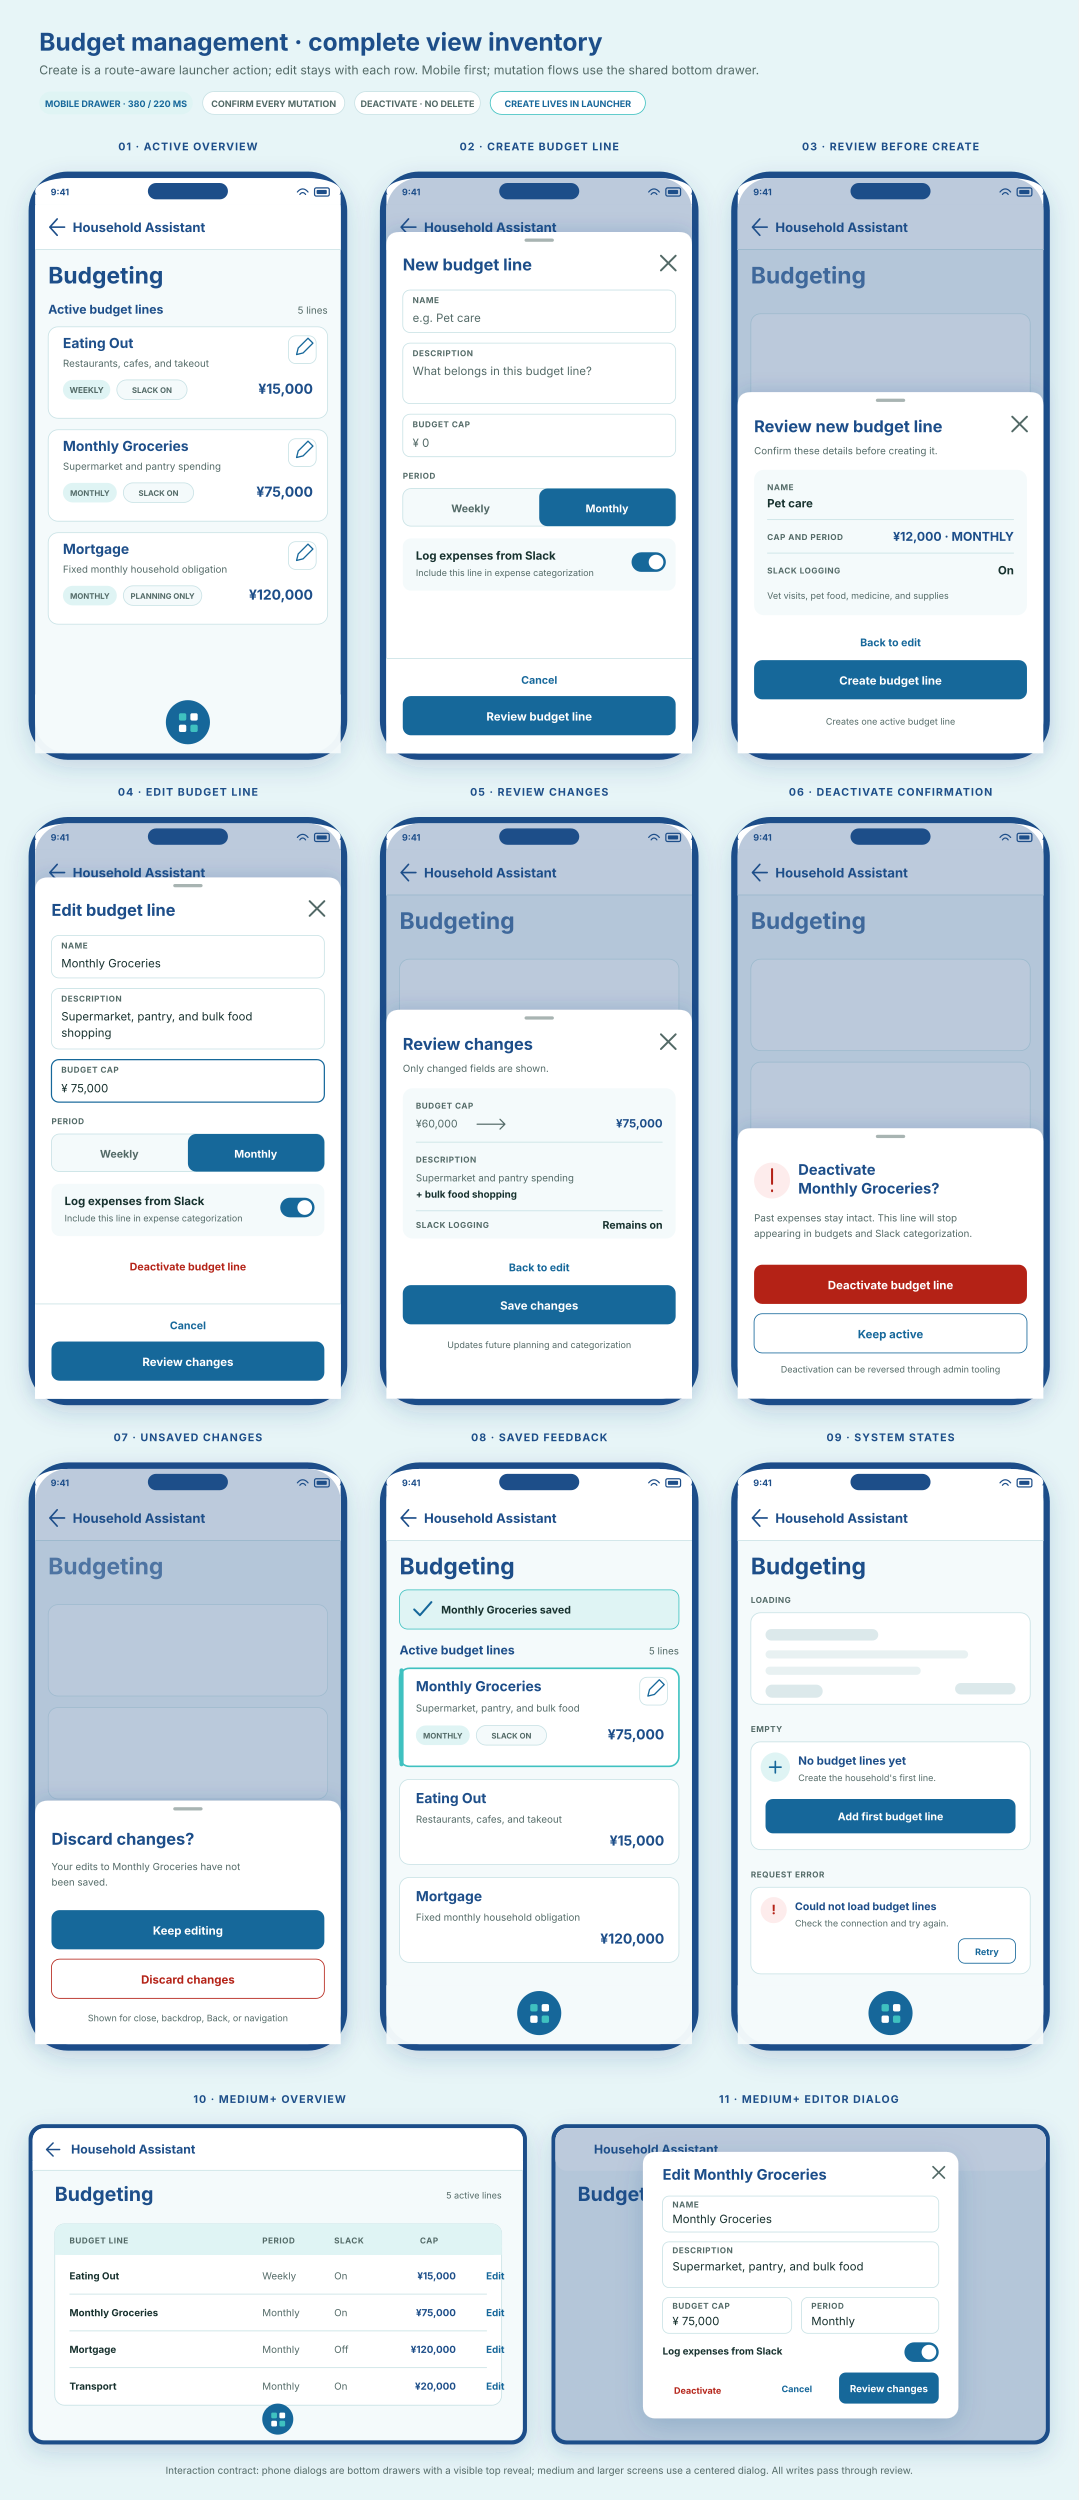
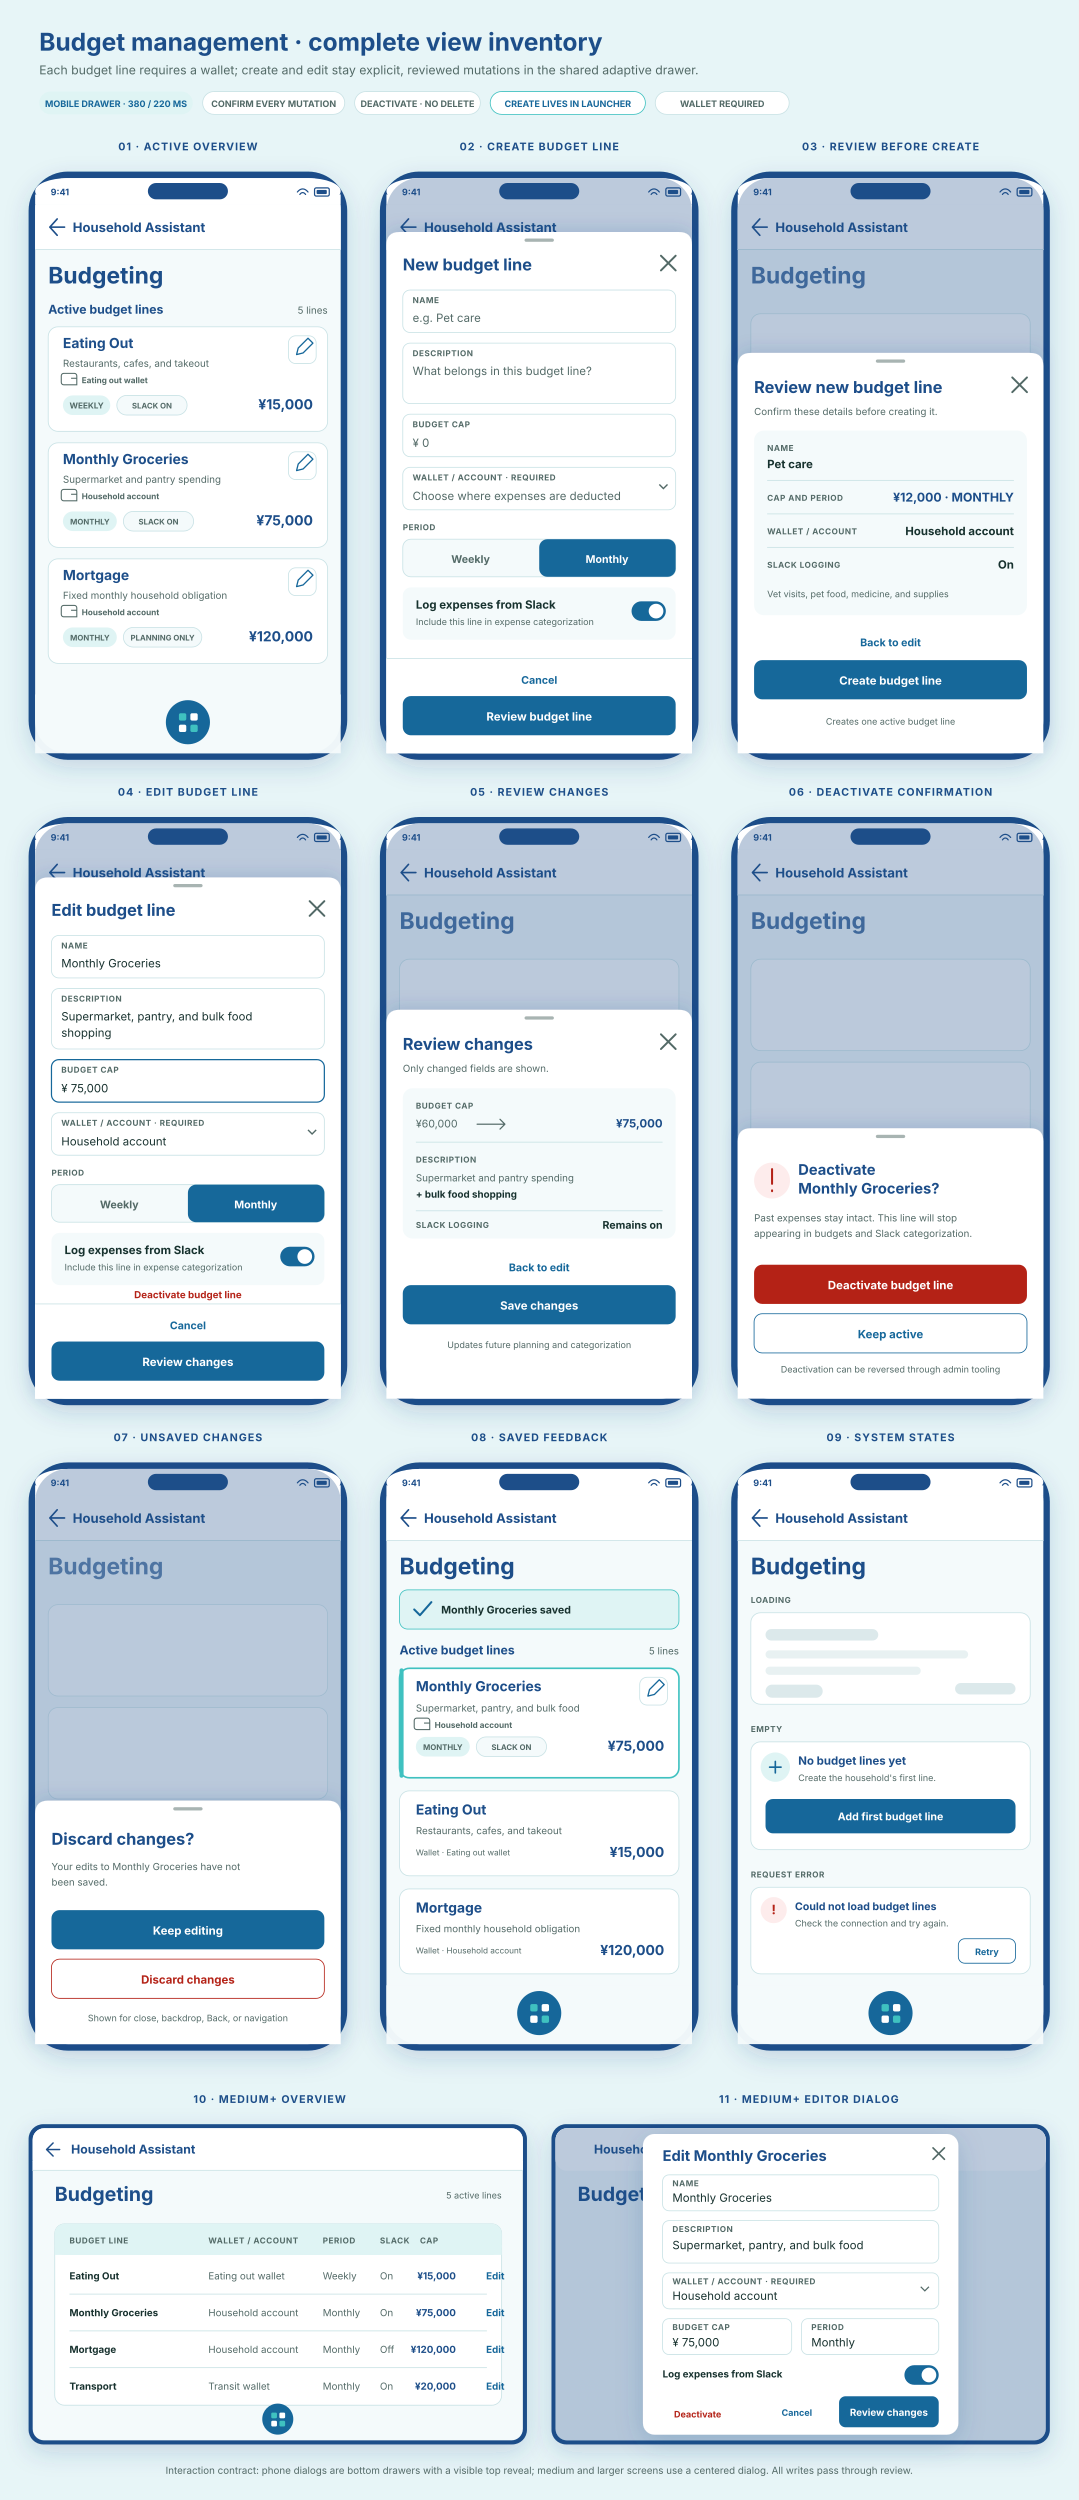
<svg xmlns="http://www.w3.org/2000/svg" width="1320" height="3060" viewBox="0 0 1320 3060" role="img" aria-labelledby="title description">
  <defs>
    <filter id="phone-shadow" x="-20%" y="-10%" width="140%" height="130%">
      <feDropShadow dx="0" dy="10" stdDeviation="14" flood-color="#1D4E89" flood-opacity="0.18" />
    </filter>
    <filter id="sheet-shadow" x="-15%" y="-20%" width="130%" height="150%">
      <feDropShadow dx="0" dy="-5" stdDeviation="10" flood-color="#1D4E89" flood-opacity="0.14" />
    </filter>
    <filter id="dialog-shadow" x="-20%" y="-20%" width="140%" height="160%">
      <feDropShadow dx="0" dy="8" stdDeviation="16" flood-color="#1D4E89" flood-opacity="0.20" />
    </filter>
    <g id="phone-shell">
      <rect x="0" y="0" width="390" height="720" rx="48" fill="#1D4E89" filter="url(#phone-shadow)" />
      <rect x="8" y="8" width="374" height="704" rx="40" fill="#F4FAFB" />
      <rect x="8" y="8" width="374" height="32" rx="40" fill="#FFFFFF" />
      <rect x="8" y="28" width="374" height="12" fill="#FFFFFF" />
      <text x="27" y="29" fill="#1D4E89" font-size="11" font-weight="700">9:41</text>
      <g fill="none" stroke="#1D4E89" stroke-width="1.5" stroke-linecap="round">
        <path d="M329 25c4-5 9-5 13 0" />
        <path d="M332 28c2-3 5-3 7 0" />
        <rect x="350" y="20" width="18" height="10" rx="2" />
      </g>
      <rect x="352.5" y="22.5" width="12.5" height="5" rx="1" fill="#1D4E89" />
      <rect x="8" y="40" width="374" height="56" fill="#FFFFFF" />
      <path d="M35 58 26 68l9 10M27 68h17" fill="none" stroke="#1D4E89" stroke-width="2" stroke-linecap="round" stroke-linejoin="round" />
      <text x="54" y="74" fill="#1D4E89" font-size="16" font-weight="700">Household Assistant</text>
      <line x1="8" y1="95.5" x2="382" y2="95.5" stroke="#C9E2E5" />
      <rect x="146" y="14" width="98" height="20" rx="10" fill="#1D4E89" />
    </g>
    <g id="nav-dock">
      <rect x="8" y="640" width="374" height="72" fill="#F4FAFB" fill-opacity="0.97" />
      <circle cx="195" cy="674" r="27" fill="#16679A" />
      <rect x="184" y="663" width="9" height="9" rx="2" fill="#3FC1C0" />
      <rect x="198" y="663" width="9" height="9" rx="2" fill="#FFFFFF" />
      <rect x="184" y="677" width="9" height="9" rx="2" fill="#FFFFFF" />
      <rect x="198" y="677" width="9" height="9" rx="2" fill="#3FC1C0" />
    </g>
    <g id="budget-underlay">
      <text x="24" y="137" fill="#1D4E89" font-size="28" font-weight="700">Budgeting</text>
      <rect x="24" y="174" width="342" height="112" rx="12" fill="#FFFFFF" stroke="#C9E2E5" />
      <rect x="24" y="300" width="342" height="112" rx="12" fill="#FFFFFF" stroke="#C9E2E5" />
      <rect x="24" y="426" width="342" height="112" rx="12" fill="#FFFFFF" stroke="#C9E2E5" />
    </g>
    <g id="drawer-handle">
      <rect x="177" y="8" width="36" height="4" rx="2" fill="#526966" opacity="0.5" />
    </g>
    <style>
      text { font-family: Inter, system-ui, -apple-system, BlinkMacSystemFont, "Segoe UI", sans-serif; }
      .board-label { fill: #1D4E89; font-size: 13px; font-weight: 700; letter-spacing: 1.25px; }
      .board-note { fill: #526966; font-size: 12px; }
      .heading { fill: #1D4E89; font-weight: 700; }
      .body { fill: #17312E; }
      .secondary { fill: #526966; }
      .field-label { fill: #526966; font-size: 10px; font-weight: 700; letter-spacing: 0.6px; }
      .field-value { fill: #17312E; font-size: 14px; }
      .button-label { font-size: 14px; font-weight: 700; text-anchor: middle; }
    </style>
  </defs>
  <rect width="1320" height="3060" fill="#E7F5F7" />
  <text id="title-visible" x="48" y="62" fill="#1D4E89" font-size="30" font-weight="750">Budget management · complete view inventory</text>
-   <text x="48" y="91" fill="#526966" font-size="15">Create is a route-aware launcher action; edit stays with each row. Mobile first; mutation flows use the shared bottom drawer.</text>
+   <text x="48" y="91" fill="#526966" font-size="15">Each budget line requires a wallet; create and edit stay explicit, reviewed mutations in the shared adaptive drawer.</text>
  <g transform="translate(48 112)">
    <rect width="188" height="28" rx="14" fill="#DFF4F4" />
    <text x="94" y="19" fill="#16679A" font-size="11" font-weight="700" text-anchor="middle">MOBILE DRAWER · 380 / 220 MS</text>
    <rect x="200" width="174" height="28" rx="14" fill="#FFFFFF" stroke="#C9E2E5" />
    <text x="287" y="19" fill="#526966" font-size="11" font-weight="700" text-anchor="middle">CONFIRM EVERY MUTATION</text>
    <rect x="386" width="154" height="28" rx="14" fill="#FFFFFF" stroke="#C9E2E5" />
    <text x="463" y="19" fill="#526966" font-size="11" font-weight="700" text-anchor="middle">DEACTIVATE · NO DELETE</text>
    <rect x="552" width="190" height="28" rx="14" fill="#FFFFFF" stroke="#3FC1C0" />
    <text x="647" y="19" fill="#16679A" font-size="11" font-weight="700" text-anchor="middle">CREATE LIVES IN LAUNCHER</text>
+     <rect x="754" width="164" height="28" rx="14" fill="#FFFFFF" stroke="#C9E2E5" />
+     <text x="836" y="19" fill="#526966" font-size="11" font-weight="700" text-anchor="middle">WALLET REQUIRED</text>
  </g>
  <text class="board-label" x="230" y="184" text-anchor="middle">01 · ACTIVE OVERVIEW</text>
  <text class="board-label" x="660" y="184" text-anchor="middle">02 · CREATE BUDGET LINE</text>
  <text class="board-label" x="1090" y="184" text-anchor="middle">03 · REVIEW BEFORE CREATE</text>
  <g transform="translate(35 210)">
    <use href="#phone-shell" />
    <text x="24" y="137" class="heading" font-size="28">Budgeting</text>
    <text x="24" y="174" class="heading" font-size="15">Active budget lines</text>
    <text x="366" y="174" class="secondary" font-size="12" text-anchor="end">5 lines</text>
    <g>
-       <rect x="24" y="190" width="342" height="112" rx="12" fill="#FFFFFF" stroke="#C9E2E5" />
+       <rect x="24" y="190" width="342" height="128" rx="12" fill="#FFFFFF" stroke="#C9E2E5" />
      <text x="42" y="216" class="heading" font-size="17">Eating Out</text>
      <rect x="318" y="201" width="34" height="34" rx="9" fill="#FFFFFF" stroke="#C9E2E5" />
      <path d="m328 224 2-8 12-12 6 6-12 12-8 2Z" fill="none" stroke="#16679A" stroke-width="1.6" stroke-linejoin="round" />
      <text x="42" y="239" class="secondary" font-size="12">Restaurants, cafes, and takeout</text>
-       <rect x="42" y="255" width="58" height="24" rx="12" fill="#DFF4F4" />
-       <text x="71" y="271" class="secondary" font-size="10" font-weight="700" text-anchor="middle">WEEKLY</text>
-       <rect x="108" y="255" width="86" height="24" rx="12" fill="#F4FAFB" stroke="#C9E2E5" />
-       <text x="151" y="271" class="secondary" font-size="9.5" font-weight="700" text-anchor="middle">SLACK ON</text>
-       <text x="348" y="272" class="heading" font-size="17" text-anchor="end">¥15,000</text>
+       <path d="M43 247h13a3 3 0 0 1 3 3v11H43a3 3 0 0 1-3-3v-8a3 3 0 0 1 3-3Zm9 6h7" fill="none" stroke="#526966" stroke-width="1.3" />
+       <text x="65" y="259" class="secondary" font-size="10" font-weight="650">Eating out wallet</text>
+       <rect x="42" y="274" width="58" height="24" rx="12" fill="#DFF4F4" />
+       <text x="71" y="290" class="secondary" font-size="10" font-weight="700" text-anchor="middle">WEEKLY</text>
+       <rect x="108" y="274" width="86" height="24" rx="12" fill="#F4FAFB" stroke="#C9E2E5" />
+       <text x="151" y="290" class="secondary" font-size="9.5" font-weight="700" text-anchor="middle">SLACK ON</text>
+       <text x="348" y="291" class="heading" font-size="17" text-anchor="end">¥15,000</text>
    </g>
    <g>
-       <rect x="24" y="316" width="342" height="112" rx="12" fill="#FFFFFF" stroke="#C9E2E5" />
-       <text x="42" y="342" class="heading" font-size="17">Monthly Groceries</text>
-       <rect x="318" y="327" width="34" height="34" rx="9" fill="#FFFFFF" stroke="#C9E2E5" />
-       <path d="m328 350 2-8 12-12 6 6-12 12-8 2Z" fill="none" stroke="#16679A" stroke-width="1.6" stroke-linejoin="round" />
-       <text x="42" y="365" class="secondary" font-size="12">Supermarket and pantry spending</text>
-       <rect x="42" y="381" width="66" height="24" rx="12" fill="#DFF4F4" />
-       <text x="75" y="397" class="secondary" font-size="9.5" font-weight="700" text-anchor="middle">MONTHLY</text>
-       <rect x="116" y="381" width="86" height="24" rx="12" fill="#F4FAFB" stroke="#C9E2E5" />
-       <text x="159" y="397" class="secondary" font-size="9.5" font-weight="700" text-anchor="middle">SLACK ON</text>
-       <text x="348" y="398" class="heading" font-size="17" text-anchor="end">¥75,000</text>
+       <rect x="24" y="332" width="342" height="128" rx="12" fill="#FFFFFF" stroke="#C9E2E5" />
+       <text x="42" y="358" class="heading" font-size="17">Monthly Groceries</text>
+       <rect x="318" y="343" width="34" height="34" rx="9" fill="#FFFFFF" stroke="#C9E2E5" />
+       <path d="m328 366 2-8 12-12 6 6-12 12-8 2Z" fill="none" stroke="#16679A" stroke-width="1.6" stroke-linejoin="round" />
+       <text x="42" y="381" class="secondary" font-size="12">Supermarket and pantry spending</text>
+       <path d="M43 389h13a3 3 0 0 1 3 3v11H43a3 3 0 0 1-3-3v-8a3 3 0 0 1 3-3Zm9 6h7" fill="none" stroke="#526966" stroke-width="1.3" />
+       <text x="65" y="401" class="secondary" font-size="10" font-weight="650">Household account</text>
+       <rect x="42" y="416" width="66" height="24" rx="12" fill="#DFF4F4" />
+       <text x="75" y="432" class="secondary" font-size="9.5" font-weight="700" text-anchor="middle">MONTHLY</text>
+       <rect x="116" y="416" width="86" height="24" rx="12" fill="#F4FAFB" stroke="#C9E2E5" />
+       <text x="159" y="432" class="secondary" font-size="9.5" font-weight="700" text-anchor="middle">SLACK ON</text>
+       <text x="348" y="433" class="heading" font-size="17" text-anchor="end">¥75,000</text>
    </g>
    <g>
-       <rect x="24" y="442" width="342" height="112" rx="12" fill="#FFFFFF" stroke="#C9E2E5" />
-       <text x="42" y="468" class="heading" font-size="17">Mortgage</text>
-       <rect x="318" y="453" width="34" height="34" rx="9" fill="#FFFFFF" stroke="#C9E2E5" />
-       <path d="m328 476 2-8 12-12 6 6-12 12-8 2Z" fill="none" stroke="#16679A" stroke-width="1.6" stroke-linejoin="round" />
-       <text x="42" y="491" class="secondary" font-size="12">Fixed monthly household obligation</text>
-       <rect x="42" y="507" width="66" height="24" rx="12" fill="#DFF4F4" />
-       <text x="75" y="523" class="secondary" font-size="9.5" font-weight="700" text-anchor="middle">MONTHLY</text>
-       <rect x="116" y="507" width="96" height="24" rx="12" fill="#F4FAFB" stroke="#C9E2E5" />
-       <text x="164" y="523" class="secondary" font-size="9.5" font-weight="700" text-anchor="middle">PLANNING ONLY</text>
-       <text x="348" y="524" class="heading" font-size="17" text-anchor="end">¥120,000</text>
+       <rect x="24" y="474" width="342" height="128" rx="12" fill="#FFFFFF" stroke="#C9E2E5" />
+       <text x="42" y="500" class="heading" font-size="17">Mortgage</text>
+       <rect x="318" y="485" width="34" height="34" rx="9" fill="#FFFFFF" stroke="#C9E2E5" />
+       <path d="m328 508 2-8 12-12 6 6-12 12-8 2Z" fill="none" stroke="#16679A" stroke-width="1.6" stroke-linejoin="round" />
+       <text x="42" y="523" class="secondary" font-size="12">Fixed monthly household obligation</text>
+       <path d="M43 531h13a3 3 0 0 1 3 3v11H43a3 3 0 0 1-3-3v-8a3 3 0 0 1 3-3Zm9 6h7" fill="none" stroke="#526966" stroke-width="1.3" />
+       <text x="65" y="543" class="secondary" font-size="10" font-weight="650">Household account</text>
+       <rect x="42" y="558" width="66" height="24" rx="12" fill="#DFF4F4" />
+       <text x="75" y="574" class="secondary" font-size="9.5" font-weight="700" text-anchor="middle">MONTHLY</text>
+       <rect x="116" y="558" width="96" height="24" rx="12" fill="#F4FAFB" stroke="#C9E2E5" />
+       <text x="164" y="574" class="secondary" font-size="9.5" font-weight="700" text-anchor="middle">PLANNING ONLY</text>
+       <text x="348" y="575" class="heading" font-size="17" text-anchor="end">¥120,000</text>
    </g>
    <use href="#nav-dock" />
  </g>
  <g transform="translate(465 210)">
    <use href="#phone-shell" />
    <use href="#budget-underlay" opacity="0.78" />
    <rect x="8" y="8" width="374" height="704" rx="40" fill="#1D4E89" opacity="0.30" />
    <g filter="url(#sheet-shadow)">
      <path d="M8 90q0-16 16-16h342q16 0 16 16v622H8Z" fill="#FFFFFF" />
      <use href="#drawer-handle" transform="translate(0 74)" />
      <text x="28" y="121" class="heading" font-size="20">New budget line</text>
      <path d="m344 103 18 18m0-18-18 18" fill="none" stroke="#526966" stroke-width="2.4" stroke-linecap="round" />
      <rect x="28" y="145" width="334" height="52" rx="9" fill="#FFFFFF" stroke="#C9E2E5" />
      <text x="40" y="161" class="field-label">NAME</text>
      <text x="40" y="184" class="secondary" font-size="14">e.g. Pet care</text>
      <rect x="28" y="210" width="334" height="74" rx="9" fill="#FFFFFF" stroke="#C9E2E5" />
      <text x="40" y="226" class="field-label">DESCRIPTION</text>
      <text x="40" y="249" class="secondary" font-size="14">What belongs in this budget line?</text>
      <rect x="28" y="297" width="334" height="52" rx="9" fill="#FFFFFF" stroke="#C9E2E5" />
      <text x="40" y="313" class="field-label">BUDGET CAP</text>
      <text x="40" y="337" class="secondary" font-size="14">¥ 0</text>
-       <text x="28" y="376" class="field-label">PERIOD</text>
-       <rect x="28" y="388" width="334" height="46" rx="10" fill="#F4FAFB" stroke="#C9E2E5" />
-       <rect x="195" y="388" width="167" height="46" rx="10" fill="#16679A" />
-       <text x="111" y="417" class="secondary" font-size="13" font-weight="700" text-anchor="middle">Weekly</text>
-       <text x="278" y="417" fill="#FFFFFF" font-size="13" font-weight="700" text-anchor="middle">Monthly</text>
-       <rect x="28" y="449" width="334" height="64" rx="10" fill="#F4FAFB" />
-       <text x="44" y="475" class="body" font-size="14" font-weight="700">Log expenses from Slack</text>
-       <text x="44" y="495" class="secondary" font-size="11">Include this line in expense categorization</text>
-       <rect x="308" y="466" width="42" height="24" rx="12" fill="#16679A" />
-       <circle cx="338" cy="478" r="9" fill="#FFFFFF" />
+       <rect x="28" y="362" width="334" height="52" rx="9" fill="#FFFFFF" stroke="#C9E2E5" />
+       <text x="40" y="378" class="field-label">WALLET / ACCOUNT · REQUIRED</text>
+       <text x="40" y="402" class="secondary" font-size="14">Choose where expenses are deducted</text>
+       <path d="m342 383 5 5 5-5" fill="none" stroke="#526966" stroke-width="1.7" />
+       <text x="28" y="439" class="field-label">PERIOD</text>
+       <rect x="28" y="450" width="334" height="46" rx="10" fill="#F4FAFB" stroke="#C9E2E5" />
+       <rect x="195" y="450" width="167" height="46" rx="10" fill="#16679A" />
+       <text x="111" y="479" class="secondary" font-size="13" font-weight="700" text-anchor="middle">Weekly</text>
+       <text x="278" y="479" fill="#FFFFFF" font-size="13" font-weight="700" text-anchor="middle">Monthly</text>
+       <rect x="28" y="509" width="334" height="64" rx="10" fill="#F4FAFB" />
+       <text x="44" y="535" class="body" font-size="14" font-weight="700">Log expenses from Slack</text>
+       <text x="44" y="555" class="secondary" font-size="11">Include this line in expense categorization</text>
+       <rect x="308" y="526" width="42" height="24" rx="12" fill="#16679A" />
+       <circle cx="338" cy="538" r="9" fill="#FFFFFF" />
      <rect x="8" y="596" width="374" height="116" fill="#FFFFFF" />
      <line x1="8" y1="596" x2="382" y2="596" stroke="#C9E2E5" />
      <text x="195" y="627" fill="#16679A" font-size="13" font-weight="700" text-anchor="middle">Cancel</text>
      <rect x="28" y="642" width="334" height="48" rx="10" fill="#16679A" />
      <text x="195" y="672" fill="#FFFFFF" class="button-label">Review budget line</text>
    </g>
  </g>
  <g transform="translate(895 210)">
    <use href="#phone-shell" />
    <use href="#budget-underlay" opacity="0.78" />
    <rect x="8" y="8" width="374" height="704" rx="40" fill="#1D4E89" opacity="0.30" />
    <g filter="url(#sheet-shadow)">
-       <path d="M8 286q0-16 16-16h342q16 0 16 16v426H8Z" fill="#FFFFFF" />
-       <use href="#drawer-handle" transform="translate(0 270)" />
-       <text x="28" y="319" class="heading" font-size="20">Review new budget line</text>
-       <path d="m344 300 18 18m0-18-18 18" fill="none" stroke="#526966" stroke-width="2.4" stroke-linecap="round" />
-       <text x="28" y="346" class="secondary" font-size="12">Confirm these details before creating it.</text>
-       <rect x="28" y="365" width="334" height="178" rx="12" fill="#F4FAFB" />
-       <text x="44" y="390" class="field-label">NAME</text>
-       <text x="44" y="411" class="body" font-size="14" font-weight="700">Pet care</text>
-       <line x1="44" y1="426" x2="346" y2="426" stroke="#C9E2E5" />
-       <text x="44" y="451" class="field-label">CAP AND PERIOD</text>
-       <text x="346" y="452" class="heading" font-size="15" text-anchor="end">¥12,000 · MONTHLY</text>
-       <line x1="44" y1="467" x2="346" y2="467" stroke="#C9E2E5" />
-       <text x="44" y="492" class="field-label">SLACK LOGGING</text>
-       <text x="346" y="493" class="body" font-size="14" font-weight="700" text-anchor="end">On</text>
-       <text x="44" y="523" class="secondary" font-size="11">Vet visits, pet food, medicine, and supplies</text>
+       <path d="M8 238q0-16 16-16h342q16 0 16 16v474H8Z" fill="#FFFFFF" />
+       <use href="#drawer-handle" transform="translate(0 222)" />
+       <text x="28" y="271" class="heading" font-size="20">Review new budget line</text>
+       <path d="m344 252 18 18m0-18-18 18" fill="none" stroke="#526966" stroke-width="2.4" stroke-linecap="round" />
+       <text x="28" y="298" class="secondary" font-size="12">Confirm these details before creating it.</text>
+       <rect x="28" y="317" width="334" height="226" rx="12" fill="#F4FAFB" />
+       <text x="44" y="342" class="field-label">NAME</text>
+       <text x="44" y="363" class="body" font-size="14" font-weight="700">Pet care</text>
+       <line x1="44" y1="378" x2="346" y2="378" stroke="#C9E2E5" />
+       <text x="44" y="403" class="field-label">CAP AND PERIOD</text>
+       <text x="346" y="404" class="heading" font-size="15" text-anchor="end">¥12,000 · MONTHLY</text>
+       <line x1="44" y1="419" x2="346" y2="419" stroke="#C9E2E5" />
+       <text x="44" y="444" class="field-label">WALLET / ACCOUNT</text>
+       <text x="346" y="445" class="body" font-size="14" font-weight="700" text-anchor="end">Household account</text>
+       <line x1="44" y1="460" x2="346" y2="460" stroke="#C9E2E5" />
+       <text x="44" y="485" class="field-label">SLACK LOGGING</text>
+       <text x="346" y="486" class="body" font-size="14" font-weight="700" text-anchor="end">On</text>
+       <text x="44" y="521" class="secondary" font-size="11">Vet visits, pet food, medicine, and supplies</text>
      <text x="195" y="581" fill="#16679A" font-size="13" font-weight="700" text-anchor="middle">Back to edit</text>
      <rect x="28" y="598" width="334" height="48" rx="10" fill="#16679A" />
      <text x="195" y="628" fill="#FFFFFF" class="button-label">Create budget line</text>
      <text x="195" y="677" class="secondary" font-size="11" text-anchor="middle">Creates one active budget line</text>
    </g>
  </g>
  <text class="board-label" x="230" y="974" text-anchor="middle">04 · EDIT BUDGET LINE</text>
  <text class="board-label" x="660" y="974" text-anchor="middle">05 · REVIEW CHANGES</text>
  <text class="board-label" x="1090" y="974" text-anchor="middle">06 · DEACTIVATE CONFIRMATION</text>
  <g transform="translate(35 1000)">
    <use href="#phone-shell" />
    <use href="#budget-underlay" opacity="0.78" />
    <rect x="8" y="8" width="374" height="704" rx="40" fill="#1D4E89" opacity="0.30" />
    <g filter="url(#sheet-shadow)">
      <path d="M8 90q0-16 16-16h342q16 0 16 16v622H8Z" fill="#FFFFFF" />
      <use href="#drawer-handle" transform="translate(0 74)" />
      <text x="28" y="121" class="heading" font-size="20">Edit budget line</text>
      <path d="m344 103 18 18m0-18-18 18" fill="none" stroke="#526966" stroke-width="2.4" stroke-linecap="round" />
      <rect x="28" y="145" width="334" height="52" rx="9" fill="#FFFFFF" stroke="#C9E2E5" />
      <text x="40" y="161" class="field-label">NAME</text>
      <text x="40" y="184" class="field-value">Monthly Groceries</text>
      <rect x="28" y="210" width="334" height="74" rx="9" fill="#FFFFFF" stroke="#C9E2E5" />
      <text x="40" y="226" class="field-label">DESCRIPTION</text>
      <text x="40" y="249" class="field-value">Supermarket, pantry, and bulk food</text>
      <text x="40" y="269" class="field-value">shopping</text>
      <rect x="28" y="297" width="334" height="52" rx="9" fill="#FFFFFF" stroke="#16679A" stroke-width="1.5" />
      <text x="40" y="313" class="field-label">BUDGET CAP</text>
      <text x="40" y="337" class="field-value">¥ 75,000</text>
-       <text x="28" y="376" class="field-label">PERIOD</text>
-       <rect x="28" y="388" width="334" height="46" rx="10" fill="#F4FAFB" stroke="#C9E2E5" />
-       <rect x="195" y="388" width="167" height="46" rx="10" fill="#16679A" />
-       <text x="111" y="417" class="secondary" font-size="13" font-weight="700" text-anchor="middle">Weekly</text>
-       <text x="278" y="417" fill="#FFFFFF" font-size="13" font-weight="700" text-anchor="middle">Monthly</text>
-       <rect x="28" y="449" width="334" height="64" rx="10" fill="#F4FAFB" />
-       <text x="44" y="475" class="body" font-size="14" font-weight="700">Log expenses from Slack</text>
-       <text x="44" y="495" class="secondary" font-size="11">Include this line in expense categorization</text>
-       <rect x="308" y="466" width="42" height="24" rx="12" fill="#16679A" />
-       <circle cx="338" cy="478" r="9" fill="#FFFFFF" />
-       <text x="195" y="555" fill="#B42318" font-size="13" font-weight="700" text-anchor="middle">Deactivate budget line</text>
+       <rect x="28" y="362" width="334" height="52" rx="9" fill="#FFFFFF" stroke="#C9E2E5" />
+       <text x="40" y="378" class="field-label">WALLET / ACCOUNT · REQUIRED</text>
+       <text x="40" y="402" class="field-value">Household account</text>
+       <path d="m342 383 5 5 5-5" fill="none" stroke="#526966" stroke-width="1.7" />
+       <text x="28" y="439" class="field-label">PERIOD</text>
+       <rect x="28" y="450" width="334" height="46" rx="10" fill="#F4FAFB" stroke="#C9E2E5" />
+       <rect x="195" y="450" width="167" height="46" rx="10" fill="#16679A" />
+       <text x="111" y="479" class="secondary" font-size="13" font-weight="700" text-anchor="middle">Weekly</text>
+       <text x="278" y="479" fill="#FFFFFF" font-size="13" font-weight="700" text-anchor="middle">Monthly</text>
+       <rect x="28" y="509" width="334" height="64" rx="10" fill="#F4FAFB" />
+       <text x="44" y="535" class="body" font-size="14" font-weight="700">Log expenses from Slack</text>
+       <text x="44" y="555" class="secondary" font-size="11">Include this line in expense categorization</text>
+       <rect x="308" y="526" width="42" height="24" rx="12" fill="#16679A" />
+       <circle cx="338" cy="538" r="9" fill="#FFFFFF" />
+       <text x="195" y="589" fill="#B42318" font-size="12" font-weight="700" text-anchor="middle">Deactivate budget line</text>
      <rect x="8" y="596" width="374" height="116" fill="#FFFFFF" />
      <line x1="8" y1="596" x2="382" y2="596" stroke="#C9E2E5" />
      <text x="195" y="627" fill="#16679A" font-size="13" font-weight="700" text-anchor="middle">Cancel</text>
      <rect x="28" y="642" width="334" height="48" rx="10" fill="#16679A" />
      <text x="195" y="672" fill="#FFFFFF" class="button-label">Review changes</text>
    </g>
  </g>
  <g transform="translate(465 1000)">
    <use href="#phone-shell" />
    <use href="#budget-underlay" opacity="0.78" />
    <rect x="8" y="8" width="374" height="704" rx="40" fill="#1D4E89" opacity="0.30" />
    <g filter="url(#sheet-shadow)">
      <path d="M8 252q0-16 16-16h342q16 0 16 16v460H8Z" fill="#FFFFFF" />
      <use href="#drawer-handle" transform="translate(0 236)" />
      <text x="28" y="285" class="heading" font-size="20">Review changes</text>
      <path d="m344 266 18 18m0-18-18 18" fill="none" stroke="#526966" stroke-width="2.4" stroke-linecap="round" />
      <text x="28" y="312" class="secondary" font-size="12">Only changed fields are shown.</text>
      <rect x="28" y="332" width="334" height="184" rx="12" fill="#F4FAFB" />
      <text x="44" y="357" class="field-label">BUDGET CAP</text>
      <text x="44" y="380" class="secondary" font-size="13">¥60,000</text>
      <path d="M119 376h34m-6-6 6 6-6 6" fill="none" stroke="#526966" stroke-width="1.5" stroke-linecap="round" stroke-linejoin="round" />
      <text x="346" y="380" class="heading" font-size="14" text-anchor="end">¥75,000</text>
      <line x1="44" y1="398" x2="346" y2="398" stroke="#C9E2E5" />
      <text x="44" y="423" class="field-label">DESCRIPTION</text>
      <text x="44" y="446" class="secondary" font-size="12">Supermarket and pantry spending</text>
      <text x="44" y="466" class="body" font-size="12" font-weight="700">+ bulk food shopping</text>
      <line x1="44" y1="482" x2="346" y2="482" stroke="#C9E2E5" />
      <text x="44" y="503" class="field-label">SLACK LOGGING</text>
      <text x="346" y="504" class="body" font-size="13" font-weight="700" text-anchor="end">Remains on</text>
      <text x="195" y="556" fill="#16679A" font-size="13" font-weight="700" text-anchor="middle">Back to edit</text>
      <rect x="28" y="573" width="334" height="48" rx="10" fill="#16679A" />
      <text x="195" y="603" fill="#FFFFFF" class="button-label">Save changes</text>
      <text x="195" y="650" class="secondary" font-size="11" text-anchor="middle">Updates future planning and categorization</text>
    </g>
  </g>
  <g transform="translate(895 1000)">
    <use href="#phone-shell" />
    <use href="#budget-underlay" opacity="0.78" />
    <rect x="8" y="8" width="374" height="704" rx="40" fill="#1D4E89" opacity="0.30" />
    <g filter="url(#sheet-shadow)">
      <path d="M8 397q0-16 16-16h342q16 0 16 16v315H8Z" fill="#FFFFFF" />
      <use href="#drawer-handle" transform="translate(0 381)" />
      <circle cx="50" cy="445" r="22" fill="#FDECEC" />
      <path d="M50 431v18m0 8v1" fill="none" stroke="#B42318" stroke-width="2.5" stroke-linecap="round" />
      <text x="82" y="438" class="heading" font-size="18">Deactivate</text>
      <text x="82" y="461" class="heading" font-size="18">Monthly Groceries?</text>
      <text x="28" y="495" class="secondary" font-size="12">
        <tspan x="28" dy="0">Past expenses stay intact. This line will stop</tspan>
        <tspan x="28" dy="19">appearing in budgets and Slack categorization.</tspan>
      </text>
      <rect x="28" y="548" width="334" height="48" rx="10" fill="#B42318" />
      <text x="195" y="578" fill="#FFFFFF" class="button-label">Deactivate budget line</text>
      <rect x="28" y="608" width="334" height="48" rx="10" fill="#FFFFFF" stroke="#16679A" />
      <text x="195" y="638" fill="#16679A" class="button-label">Keep active</text>
      <text x="195" y="680" class="secondary" font-size="11" text-anchor="middle">Deactivation can be reversed through admin tooling</text>
    </g>
  </g>
  <text class="board-label" x="230" y="1764" text-anchor="middle">07 · UNSAVED CHANGES</text>
  <text class="board-label" x="660" y="1764" text-anchor="middle">08 · SAVED FEEDBACK</text>
  <text class="board-label" x="1090" y="1764" text-anchor="middle">09 · SYSTEM STATES</text>
  <g transform="translate(35 1790)">
    <use href="#phone-shell" />
    <use href="#budget-underlay" opacity="0.68" />
    <rect x="8" y="8" width="374" height="704" rx="40" fill="#1D4E89" opacity="0.30" />
    <g filter="url(#sheet-shadow)">
      <path d="M8 430q0-16 16-16h342q16 0 16 16v282H8Z" fill="#FFFFFF" />
      <use href="#drawer-handle" transform="translate(0 414)" />
      <text x="28" y="468" class="heading" font-size="20">Discard changes?</text>
      <text x="28" y="499" class="secondary" font-size="12">
        <tspan x="28" dy="0">Your edits to Monthly Groceries have not</tspan>
        <tspan x="28" dy="19">been saved.</tspan>
      </text>
      <rect x="28" y="548" width="334" height="48" rx="10" fill="#16679A" />
      <text x="195" y="578" fill="#FFFFFF" class="button-label">Keep editing</text>
      <rect x="28" y="608" width="334" height="48" rx="10" fill="#FFFFFF" stroke="#B42318" />
      <text x="195" y="638" fill="#B42318" class="button-label">Discard changes</text>
      <text x="195" y="684" class="secondary" font-size="11" text-anchor="middle">Shown for close, backdrop, Back, or navigation</text>
    </g>
  </g>
  <g transform="translate(465 1790)">
    <use href="#phone-shell" />
    <text x="24" y="137" class="heading" font-size="28">Budgeting</text>
    <rect x="24" y="156" width="342" height="48" rx="10" fill="#DFF4F4" stroke="#3FC1C0" />
    <path d="m42 180 7 7 14-16" fill="none" stroke="#16679A" stroke-width="2.5" stroke-linecap="round" stroke-linejoin="round" />
    <text x="75" y="185" class="body" font-size="13" font-weight="700">Monthly Groceries saved</text>
    <text x="24" y="235" class="heading" font-size="15">Active budget lines</text>
    <text x="366" y="235" class="secondary" font-size="12" text-anchor="end">5 lines</text>
    <g>
-       <rect x="24" y="252" width="342" height="120" rx="12" fill="#FFFFFF" stroke="#3FC1C0" stroke-width="2" />
-       <rect x="24" y="252" width="5" height="120" rx="2.5" fill="#3FC1C0" />
+       <rect x="24" y="252" width="342" height="134" rx="12" fill="#FFFFFF" stroke="#3FC1C0" stroke-width="2" />
+       <rect x="24" y="252" width="5" height="134" rx="2.5" fill="#3FC1C0" />
      <text x="44" y="280" class="heading" font-size="17">Monthly Groceries</text>
      <rect x="318" y="263" width="34" height="34" rx="9" fill="#FFFFFF" stroke="#C9E2E5" />
      <path d="m328 286 2-8 12-12 6 6-12 12-8 2Z" fill="none" stroke="#16679A" stroke-width="1.6" stroke-linejoin="round" />
      <text x="44" y="305" class="secondary" font-size="12">Supermarket, pantry, and bulk food</text>
-       <rect x="44" y="322" width="66" height="24" rx="12" fill="#DFF4F4" />
-       <text x="77" y="338" class="secondary" font-size="9.5" font-weight="700" text-anchor="middle">MONTHLY</text>
-       <rect x="118" y="322" width="86" height="24" rx="12" fill="#F4FAFB" stroke="#C9E2E5" />
-       <text x="161" y="338" class="secondary" font-size="9.5" font-weight="700" text-anchor="middle">SLACK ON</text>
-       <text x="348" y="339" class="heading" font-size="17" text-anchor="end">¥75,000</text>
-     </g>
-     <rect x="24" y="388" width="342" height="104" rx="12" fill="#FFFFFF" stroke="#C9E2E5" />
-     <text x="44" y="417" class="heading" font-size="17">Eating Out</text>
-     <text x="44" y="441" class="secondary" font-size="12">Restaurants, cafes, and takeout</text>
-     <text x="348" y="469" class="heading" font-size="17" text-anchor="end">¥15,000</text>
-     <rect x="24" y="508" width="342" height="104" rx="12" fill="#FFFFFF" stroke="#C9E2E5" />
-     <text x="44" y="537" class="heading" font-size="17">Mortgage</text>
-     <text x="44" y="561" class="secondary" font-size="12">Fixed monthly household obligation</text>
-     <text x="348" y="589" class="heading" font-size="17" text-anchor="end">¥120,000</text>
+       <path d="M45 313h13a3 3 0 0 1 3 3v11H45a3 3 0 0 1-3-3v-8a3 3 0 0 1 3-3Zm9 6h7" fill="none" stroke="#526966" stroke-width="1.3" />
+       <text x="67" y="325" class="secondary" font-size="10" font-weight="650">Household account</text>
+       <rect x="44" y="336" width="66" height="24" rx="12" fill="#DFF4F4" />
+       <text x="77" y="352" class="secondary" font-size="9.5" font-weight="700" text-anchor="middle">MONTHLY</text>
+       <rect x="118" y="336" width="86" height="24" rx="12" fill="#F4FAFB" stroke="#C9E2E5" />
+       <text x="161" y="352" class="secondary" font-size="9.5" font-weight="700" text-anchor="middle">SLACK ON</text>
+       <text x="348" y="353" class="heading" font-size="17" text-anchor="end">¥75,000</text>
+     </g>
+     <rect x="24" y="402" width="342" height="104" rx="12" fill="#FFFFFF" stroke="#C9E2E5" />
+     <text x="44" y="431" class="heading" font-size="17">Eating Out</text>
+     <text x="44" y="455" class="secondary" font-size="12">Restaurants, cafes, and takeout</text>
+     <text x="44" y="481" class="secondary" font-size="10">Wallet · Eating out wallet</text>
+     <text x="348" y="483" class="heading" font-size="17" text-anchor="end">¥15,000</text>
+     <rect x="24" y="522" width="342" height="104" rx="12" fill="#FFFFFF" stroke="#C9E2E5" />
+     <text x="44" y="551" class="heading" font-size="17">Mortgage</text>
+     <text x="44" y="575" class="secondary" font-size="12">Fixed monthly household obligation</text>
+     <text x="44" y="601" class="secondary" font-size="10">Wallet · Household account</text>
+     <text x="348" y="603" class="heading" font-size="17" text-anchor="end">¥120,000</text>
    <use href="#nav-dock" />
  </g>
  <g transform="translate(895 1790)">
    <use href="#phone-shell" />
    <text x="24" y="137" class="heading" font-size="28">Budgeting</text>
    <text x="24" y="172" class="field-label">LOADING</text>
    <rect x="24" y="184" width="342" height="112" rx="12" fill="#FFFFFF" stroke="#C9E2E5" />
    <rect x="42" y="204" width="138" height="14" rx="7" fill="#DCE9EB" />
    <rect x="42" y="230" width="248" height="10" rx="5" fill="#E8F1F2" />
    <rect x="42" y="250" width="190" height="10" rx="5" fill="#E8F1F2" />
    <rect x="42" y="272" width="70" height="16" rx="8" fill="#DCE9EB" />
    <rect x="274" y="270" width="74" height="14" rx="7" fill="#DCE9EB" />
    <text x="24" y="330" class="field-label">EMPTY</text>
    <rect x="24" y="342" width="342" height="132" rx="12" fill="#FFFFFF" stroke="#C9E2E5" />
    <circle cx="54" cy="373" r="18" fill="#DFF4F4" />
    <path d="M47 373h14m-7-7v14" stroke="#16679A" stroke-width="2" stroke-linecap="round" />
    <text x="82" y="370" class="heading" font-size="14">No budget lines yet</text>
    <text x="82" y="390" class="secondary" font-size="11">Create the household's first line.</text>
    <rect x="42" y="412" width="306" height="42" rx="9" fill="#16679A" />
    <text x="195" y="438" fill="#FFFFFF" font-size="13" font-weight="700" text-anchor="middle">Add first budget line</text>
    <text x="24" y="508" class="field-label">REQUEST ERROR</text>
    <rect x="24" y="520" width="342" height="106" rx="12" fill="#FFFFFF" stroke="#C9E2E5" />
    <circle cx="52" cy="548" r="16" fill="#FDECEC" />
    <text x="52" y="553" fill="#B42318" font-size="16" font-weight="700" text-anchor="middle">!</text>
    <text x="78" y="548" class="heading" font-size="13">Could not load budget lines</text>
    <text x="78" y="568" class="secondary" font-size="11">Check the connection and try again.</text>
    <rect x="278" y="583" width="70" height="30" rx="8" fill="#FFFFFF" stroke="#16679A" />
    <text x="313" y="603" fill="#16679A" font-size="11" font-weight="700" text-anchor="middle">Retry</text>
    <use href="#nav-dock" />
  </g>
  <text class="board-label" x="330" y="2574" text-anchor="middle">10 · MEDIUM+ OVERVIEW</text>
  <text class="board-label" x="990" y="2574" text-anchor="middle">11 · MEDIUM+ EDITOR DIALOG</text>
  <g transform="translate(35 2600)">
    <rect width="610" height="392" rx="18" fill="#1D4E89" filter="url(#phone-shadow)" />
    <rect x="5" y="5" width="600" height="382" rx="14" fill="#F4FAFB" />
    <rect x="5" y="5" width="600" height="52" rx="14" fill="#FFFFFF" />
    <rect x="5" y="45" width="600" height="12" fill="#FFFFFF" />
    <path d="M30 23 22 31l8 8M23 31h15" fill="none" stroke="#1D4E89" stroke-width="1.8" stroke-linecap="round" stroke-linejoin="round" />
    <text x="52" y="36" class="heading" font-size="15">Household Assistant</text>
    <line x1="5" y1="56.5" x2="605" y2="56.5" stroke="#C9E2E5" />
    <text x="32" y="94" class="heading" font-size="24">Budgeting</text>
    <text x="579" y="91" class="secondary" font-size="11" text-anchor="end">5 active lines</text>
    <rect x="32" y="122" width="547" height="222" rx="12" fill="#FFFFFF" stroke="#C9E2E5" />
    <rect x="32" y="122" width="547" height="38" rx="12" fill="#DFF4F4" />
    <rect x="32" y="148" width="547" height="12" fill="#DFF4F4" />
    <g class="field-label">
      <text x="50" y="146">BUDGET LINE</text>
-       <text x="286" y="146">PERIOD</text>
-       <text x="374" y="146">SLACK</text>
+       <text x="220" y="146">WALLET / ACCOUNT</text>
+       <text x="360" y="146">PERIOD</text>
+       <text x="430" y="146">SLACK</text>
      <text x="479" y="146">CAP</text>
    </g>
    <g font-size="12">
      <text x="50" y="190" class="body" font-weight="700">Eating Out</text>
-       <text x="286" y="190" class="secondary">Weekly</text>
-       <text x="374" y="190" class="secondary">On</text>
+       <text x="220" y="190" class="secondary">Eating out wallet</text>
+       <text x="360" y="190" class="secondary">Weekly</text>
+       <text x="430" y="190" class="secondary">On</text>
      <text x="523" y="190" class="heading" text-anchor="end">¥15,000</text>
      <text x="560" y="190" fill="#16679A" font-weight="700">Edit</text>
      <line x1="50" y1="208" x2="561" y2="208" stroke="#C9E2E5" />
      <text x="50" y="235" class="body" font-weight="700">Monthly Groceries</text>
-       <text x="286" y="235" class="secondary">Monthly</text>
-       <text x="374" y="235" class="secondary">On</text>
+       <text x="220" y="235" class="secondary">Household account</text>
+       <text x="360" y="235" class="secondary">Monthly</text>
+       <text x="430" y="235" class="secondary">On</text>
      <text x="523" y="235" class="heading" text-anchor="end">¥75,000</text>
      <text x="560" y="235" fill="#16679A" font-weight="700">Edit</text>
      <line x1="50" y1="253" x2="561" y2="253" stroke="#C9E2E5" />
      <text x="50" y="280" class="body" font-weight="700">Mortgage</text>
-       <text x="286" y="280" class="secondary">Monthly</text>
-       <text x="374" y="280" class="secondary">Off</text>
+       <text x="220" y="280" class="secondary">Household account</text>
+       <text x="360" y="280" class="secondary">Monthly</text>
+       <text x="430" y="280" class="secondary">Off</text>
      <text x="523" y="280" class="heading" text-anchor="end">¥120,000</text>
      <text x="560" y="280" fill="#16679A" font-weight="700">Edit</text>
      <line x1="50" y1="298" x2="561" y2="298" stroke="#C9E2E5" />
      <text x="50" y="325" class="body" font-weight="700">Transport</text>
-       <text x="286" y="325" class="secondary">Monthly</text>
-       <text x="374" y="325" class="secondary">On</text>
+       <text x="220" y="325" class="secondary">Transit wallet</text>
+       <text x="360" y="325" class="secondary">Monthly</text>
+       <text x="430" y="325" class="secondary">On</text>
      <text x="523" y="325" class="heading" text-anchor="end">¥20,000</text>
      <text x="560" y="325" fill="#16679A" font-weight="700">Edit</text>
    </g>
    <circle cx="305" cy="361" r="19" fill="#16679A" />
    <rect x="297" y="353" width="7" height="7" rx="1.5" fill="#3FC1C0" />
    <rect x="307" y="353" width="7" height="7" rx="1.5" fill="#FFFFFF" />
    <rect x="297" y="363" width="7" height="7" rx="1.5" fill="#FFFFFF" />
    <rect x="307" y="363" width="7" height="7" rx="1.5" fill="#3FC1C0" />
  </g>
  <g transform="translate(675 2600)">
    <rect width="610" height="392" rx="18" fill="#1D4E89" filter="url(#phone-shadow)" />
    <rect x="5" y="5" width="600" height="382" rx="14" fill="#F4FAFB" />
    <rect x="5" y="5" width="600" height="52" rx="14" fill="#FFFFFF" />
    <text x="52" y="36" class="heading" font-size="15">Household Assistant</text>
    <text x="32" y="94" class="heading" font-size="24">Budgeting</text>
    <rect x="5" y="5" width="600" height="382" rx="14" fill="#1D4E89" opacity="0.30" />
    <g filter="url(#dialog-shadow)">
-       <rect x="112" y="34" width="386" height="326" rx="14" fill="#FFFFFF" />
-       <text x="136" y="68" class="heading" font-size="18">Edit Monthly Groceries</text>
-       <path d="m467 52 14 14m0-14-14 14" fill="none" stroke="#526966" stroke-width="2" stroke-linecap="round" />
-       <rect x="136" y="88" width="338" height="44" rx="8" fill="#FFFFFF" stroke="#C9E2E5" />
-       <text x="148" y="102" class="field-label">NAME</text>
-       <text x="148" y="121" class="field-value">Monthly Groceries</text>
-       <rect x="136" y="144" width="338" height="56" rx="8" fill="#FFFFFF" stroke="#C9E2E5" />
-       <text x="148" y="158" class="field-label">DESCRIPTION</text>
-       <text x="148" y="179" class="field-value">Supermarket, pantry, and bulk food</text>
-       <rect x="136" y="212" width="158" height="44" rx="8" fill="#FFFFFF" stroke="#C9E2E5" />
-       <text x="148" y="226" class="field-label">BUDGET CAP</text>
-       <text x="148" y="246" class="field-value">¥ 75,000</text>
-       <rect x="306" y="212" width="168" height="44" rx="8" fill="#FFFFFF" stroke="#C9E2E5" />
-       <text x="318" y="226" class="field-label">PERIOD</text>
-       <text x="318" y="246" class="field-value">Monthly</text>
-       <text x="136" y="282" class="body" font-size="12" font-weight="700">Log expenses from Slack</text>
-       <rect x="432" y="267" width="42" height="24" rx="12" fill="#16679A" />
-       <circle cx="462" cy="279" r="9" fill="#FFFFFF" />
-       <text x="150" y="330" fill="#B42318" font-size="11" font-weight="700">Deactivate</text>
-       <rect x="352" y="304" width="122" height="38" rx="8" fill="#16679A" />
-       <text x="413" y="328" fill="#FFFFFF" font-size="12" font-weight="700" text-anchor="middle">Review changes</text>
-       <text x="319" y="328" fill="#16679A" font-size="11" font-weight="700" text-anchor="end">Cancel</text>
+       <rect x="112" y="12" width="386" height="368" rx="14" fill="#FFFFFF" />
+       <text x="136" y="45" class="heading" font-size="18">Edit Monthly Groceries</text>
+       <path d="m467 29 14 14m0-14-14 14" fill="none" stroke="#526966" stroke-width="2" stroke-linecap="round" />
+       <rect x="136" y="62" width="338" height="44" rx="8" fill="#FFFFFF" stroke="#C9E2E5" />
+       <text x="148" y="76" class="field-label">NAME</text>
+       <text x="148" y="95" class="field-value">Monthly Groceries</text>
+       <rect x="136" y="118" width="338" height="52" rx="8" fill="#FFFFFF" stroke="#C9E2E5" />
+       <text x="148" y="132" class="field-label">DESCRIPTION</text>
+       <text x="148" y="153" class="field-value">Supermarket, pantry, and bulk food</text>
+       <rect x="136" y="182" width="338" height="44" rx="8" fill="#FFFFFF" stroke="#C9E2E5" />
+       <text x="148" y="196" class="field-label">WALLET / ACCOUNT · REQUIRED</text>
+       <text x="148" y="215" class="field-value">Household account</text>
+       <path d="m452 199 5 5 5-5" fill="none" stroke="#526966" stroke-width="1.5" />
+       <rect x="136" y="238" width="158" height="44" rx="8" fill="#FFFFFF" stroke="#C9E2E5" />
+       <text x="148" y="252" class="field-label">BUDGET CAP</text>
+       <text x="148" y="272" class="field-value">¥ 75,000</text>
+       <rect x="306" y="238" width="168" height="44" rx="8" fill="#FFFFFF" stroke="#C9E2E5" />
+       <text x="318" y="252" class="field-label">PERIOD</text>
+       <text x="318" y="272" class="field-value">Monthly</text>
+       <text x="136" y="310" class="body" font-size="12" font-weight="700">Log expenses from Slack</text>
+       <rect x="432" y="295" width="42" height="24" rx="12" fill="#16679A" />
+       <circle cx="462" cy="307" r="9" fill="#FFFFFF" />
+       <text x="150" y="359" fill="#B42318" font-size="11" font-weight="700">Deactivate</text>
+       <rect x="352" y="333" width="122" height="38" rx="8" fill="#16679A" />
+       <text x="413" y="357" fill="#FFFFFF" font-size="12" font-weight="700" text-anchor="middle">Review changes</text>
+       <text x="319" y="357" fill="#16679A" font-size="11" font-weight="700" text-anchor="end">Cancel</text>
    </g>
  </g>
  <text x="660" y="3028" fill="#526966" font-size="12" text-anchor="middle">Interaction contract: phone dialogs are bottom drawers with a visible top reveal; medium and larger screens use a centered dialog. All writes pass through review.</text>
</svg>
